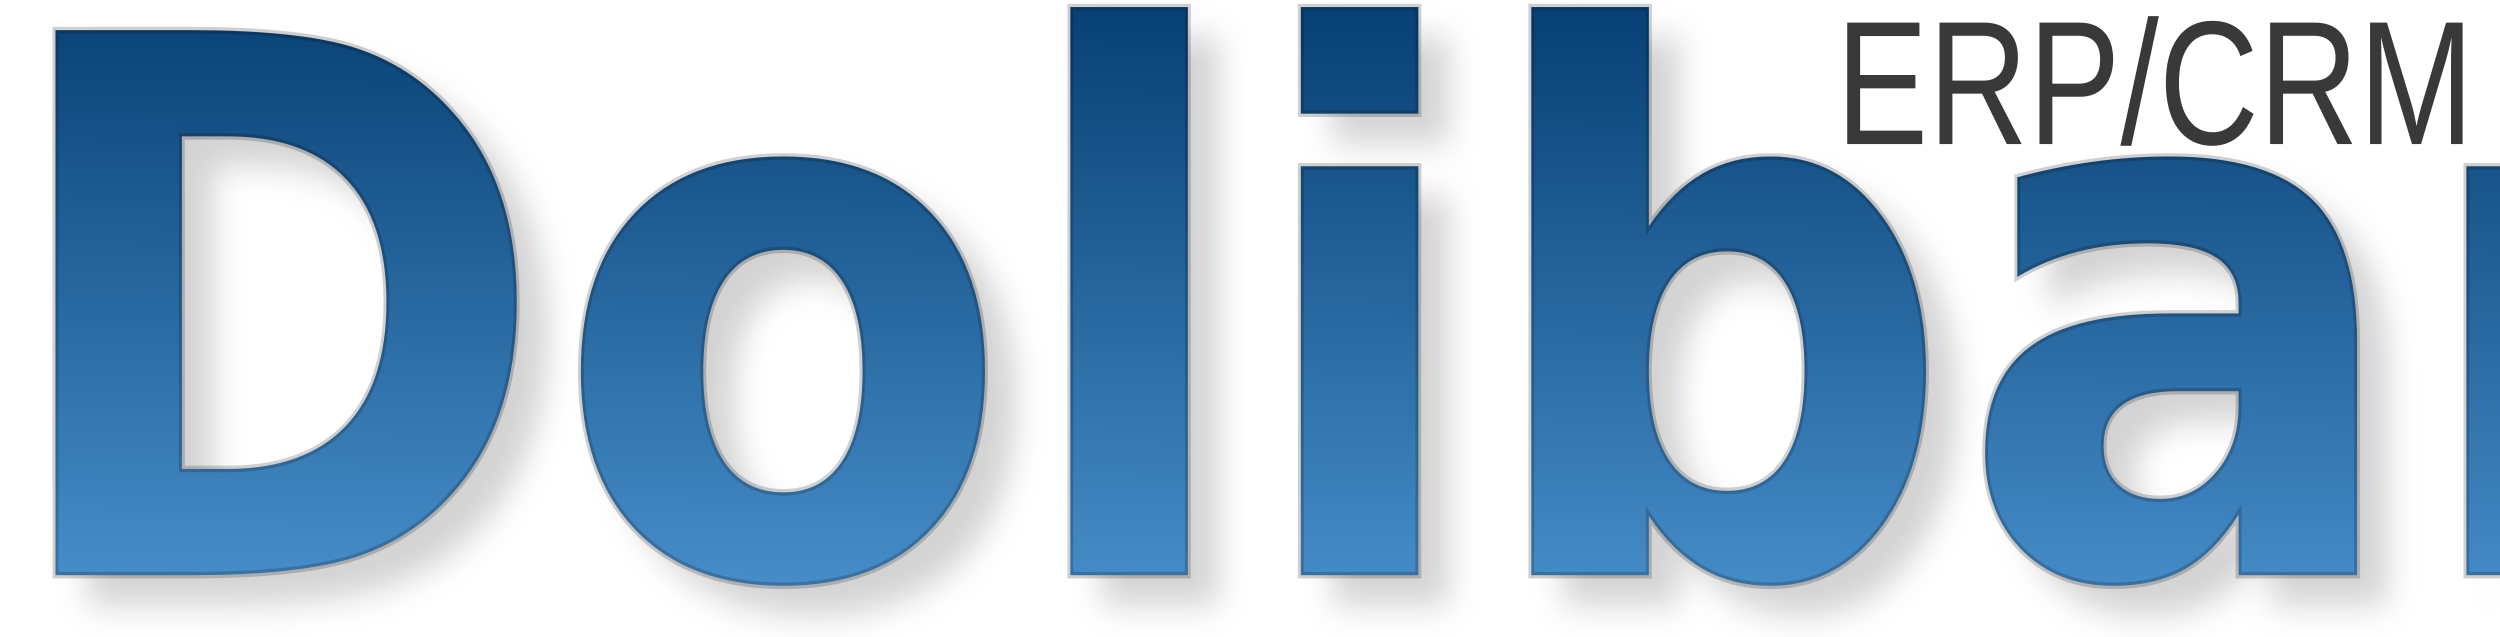
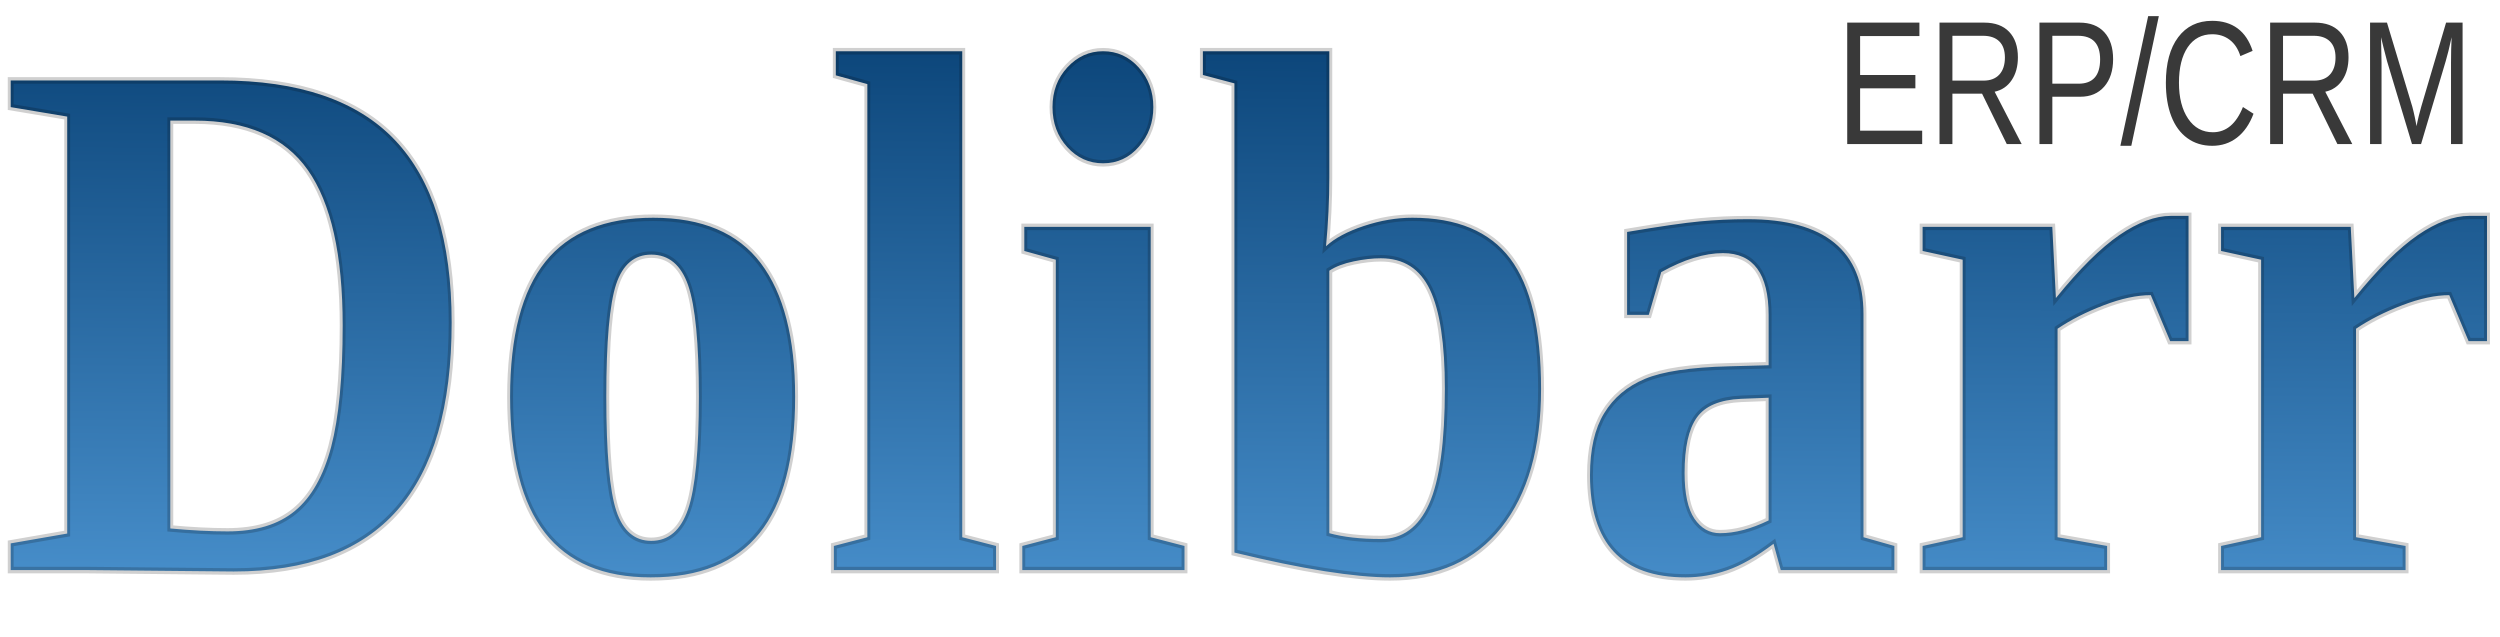
<svg xmlns="http://www.w3.org/2000/svg" xmlns:xlink="http://www.w3.org/1999/xlink" width="687" height="175" id="svg3450" version="1.1">
  <defs id="defs3452">
-     <linearGradient xlink:href="#linearGradient3734" id="linearGradient5510" gradientUnits="userSpaceOnUse" gradientTransform="matrix(0.5055468,0,0,0.5055468,-258.6059,-109.3978)" x1="1223.727" y1="1026.525" x2="1221.022" y2="1317.596" />
+     <linearGradient xlink:href="#linearGradient3734" id="linearGradient5510" gradientUnits="userSpaceOnUse" gradientTransform="matrix(0.5055468,0,0,0.5055468,-257.1145,-110.7389)" x1="1223.727" y1="1026.525" x2="1221.022" y2="1317.596" />
    <linearGradient id="linearGradient3734">
      <stop style="stop-color:#094276;stop-opacity:1;" offset="0" id="stop3736" />
      <stop style="stop-color:#468dc9;stop-opacity:1;" offset="1" id="stop3738" />
    </linearGradient>
    <filter id="filter3775" color-interpolation-filters="sRGB">
      <feGaussianBlur stdDeviation="11.473" id="feGaussianBlur3777" />
    </filter>
  </defs>
  <g id="layer1" style="display:inline" transform="translate(0,-425)">
-     <text xml:space="preserve" style="font-size:886.125px;font-style:normal;font-weight:normal;opacity:0.172;fill:#000000;fill-opacity:1;fill-rule:nonzero;stroke:none;filter:url(#filter3775);font-family:Bitstream Vera Sans" x="537.14" y="887.851" id="text2828-6" transform="matrix(0.3566127,0,0,0.3965634,-184.7252,239.2539)">
-       <tspan id="tspan2830-9" x="537.14" y="887.851" style="font-size:518.16px;font-style:normal;font-variant:normal;font-weight:bold;font-stretch:normal;text-align:start;line-height:125%;writing-mode:lr-tb;text-anchor:start;fill:#000000;fill-opacity:1;fill-rule:nonzero;stroke:none;font-family:Bauhaus 93;-inkscape-font-specification:Bauhaus 93">Dolibarr</tspan>
-     </text>
-     <text xml:space="preserve" style="font-size:333.234px;font-style:normal;font-weight:normal;fill:url(#linearGradient5510);fill-opacity:1;fill-rule:nonzero;stroke:#010101;stroke-width:1.707;stroke-linecap:round;stroke-miterlimit:4;stroke-opacity:0.184;stroke-dasharray:none;font-family:Bitstream Vera Sans" x="-1.811" y="552.92" id="text2828" transform="scale(0.948292,1.054528)">
-       <tspan id="tspan2830" x="-1.811" y="552.92" style="font-size:194.858px;font-style:normal;font-variant:normal;font-weight:bold;font-stretch:normal;text-align:start;line-height:125%;writing-mode:lr-tb;text-anchor:start;fill:url(#linearGradient5510);fill-opacity:1;fill-rule:nonzero;stroke:#010101;stroke-width:1.707;stroke-linecap:round;stroke-miterlimit:4;stroke-opacity:0.184;stroke-dasharray:none;font-family:Bauhaus 93;-inkscape-font-specification:Bauhaus 93">Dolibarr</tspan>
+     <text xml:space="preserve" style="font-size:333.234px;font-style:normal;font-weight:bold;fill:url(#linearGradient5510);fill-opacity:1;fill-rule:nonzero;stroke:#010101;stroke-width:1.707;stroke-linecap:round;stroke-miterlimit:4;stroke-opacity:0.184;stroke-dasharray:none;font-family:Bauhaus 93;-inkscape-font-specification:Bauhaus 93 Bold;font-stretch:normal;font-variant:normal" x="-0.32" y="551.579" id="text2828" transform="scale(0.948292,1.054528)">
+       <tspan id="tspan2830" x="-0.32" y="551.579" style="font-size:194.858px;font-style:normal;font-variant:normal;font-weight:bold;font-stretch:normal;text-align:start;line-height:125%;writing-mode:lr-tb;text-anchor:start;fill:url(#linearGradient5510);fill-opacity:1;fill-rule:nonzero;stroke:#010101;stroke-width:1.707;stroke-linecap:round;stroke-miterlimit:4;stroke-opacity:0.184;stroke-dasharray:none;font-family:Bauhaus 93;-inkscape-font-specification:Bauhaus 93 Bold">Dolibarr</tspan>
    </text>
    <text xml:space="preserve" style="font-size:42.952px;font-style:normal;font-variant:normal;font-weight:normal;font-stretch:normal;text-align:start;line-height:100%;writing-mode:lr-tb;text-anchor:start;fill:#393939;fill-opacity:1;fill-rule:nonzero;stroke:none;font-family:Arial;-inkscape-font-specification:Arial" x="569.832" y="411.319" id="text5484" transform="scale(0.8853321,1.12952)">
      <tspan style="font-size:42.952px;font-style:normal;font-variant:normal;font-weight:normal;font-stretch:normal;text-align:start;line-height:100%;writing-mode:lr-tb;text-anchor:start;fill:#393939;fill-opacity:1;fill-rule:nonzero;stroke:none;font-family:Arial;-inkscape-font-specification:Arial" id="tspan5486" x="569.832" y="411.319">ERP/CRM</tspan>
    </text>
  </g>
</svg>
